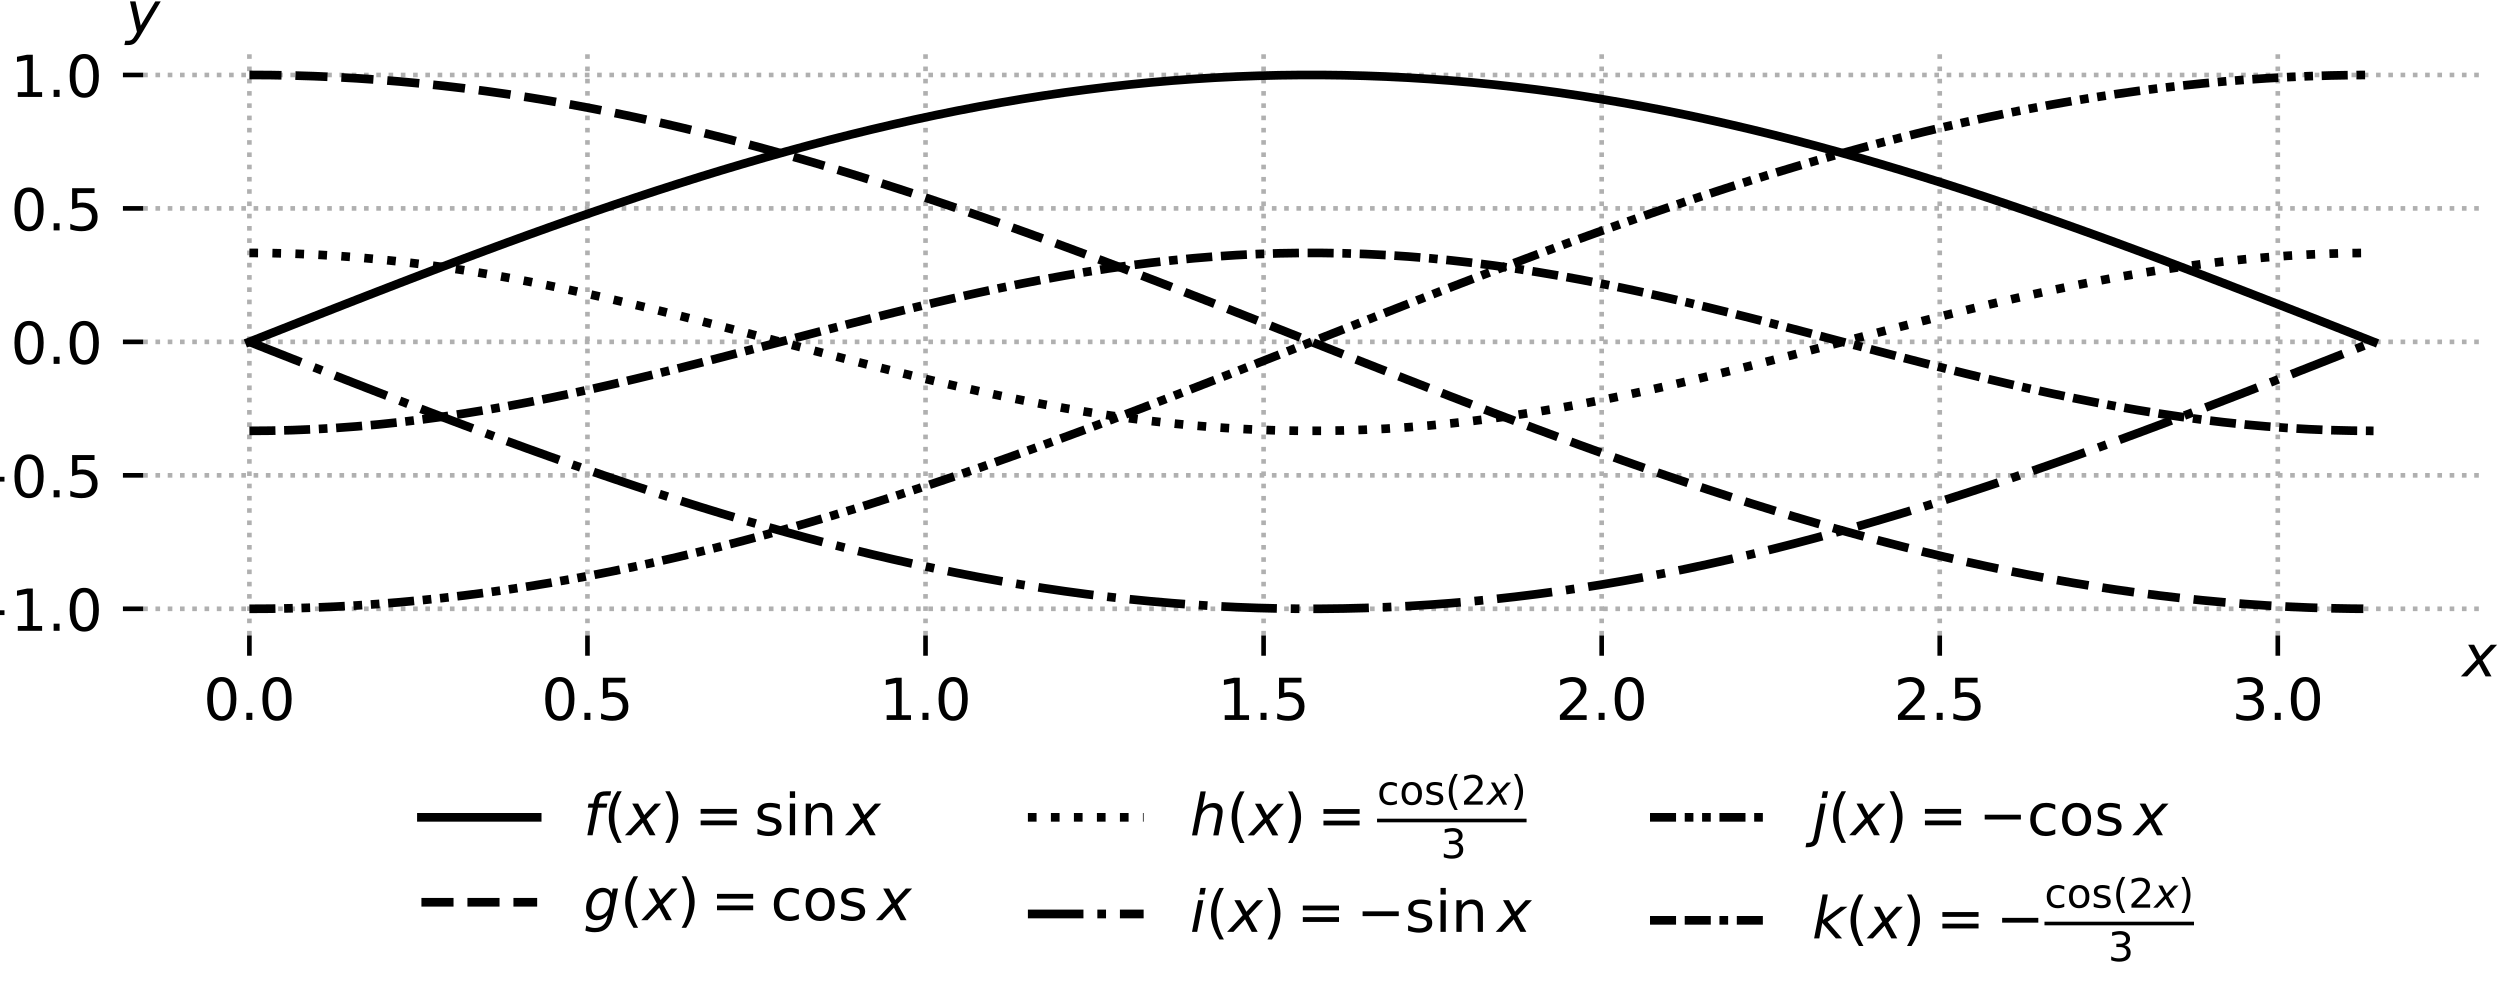
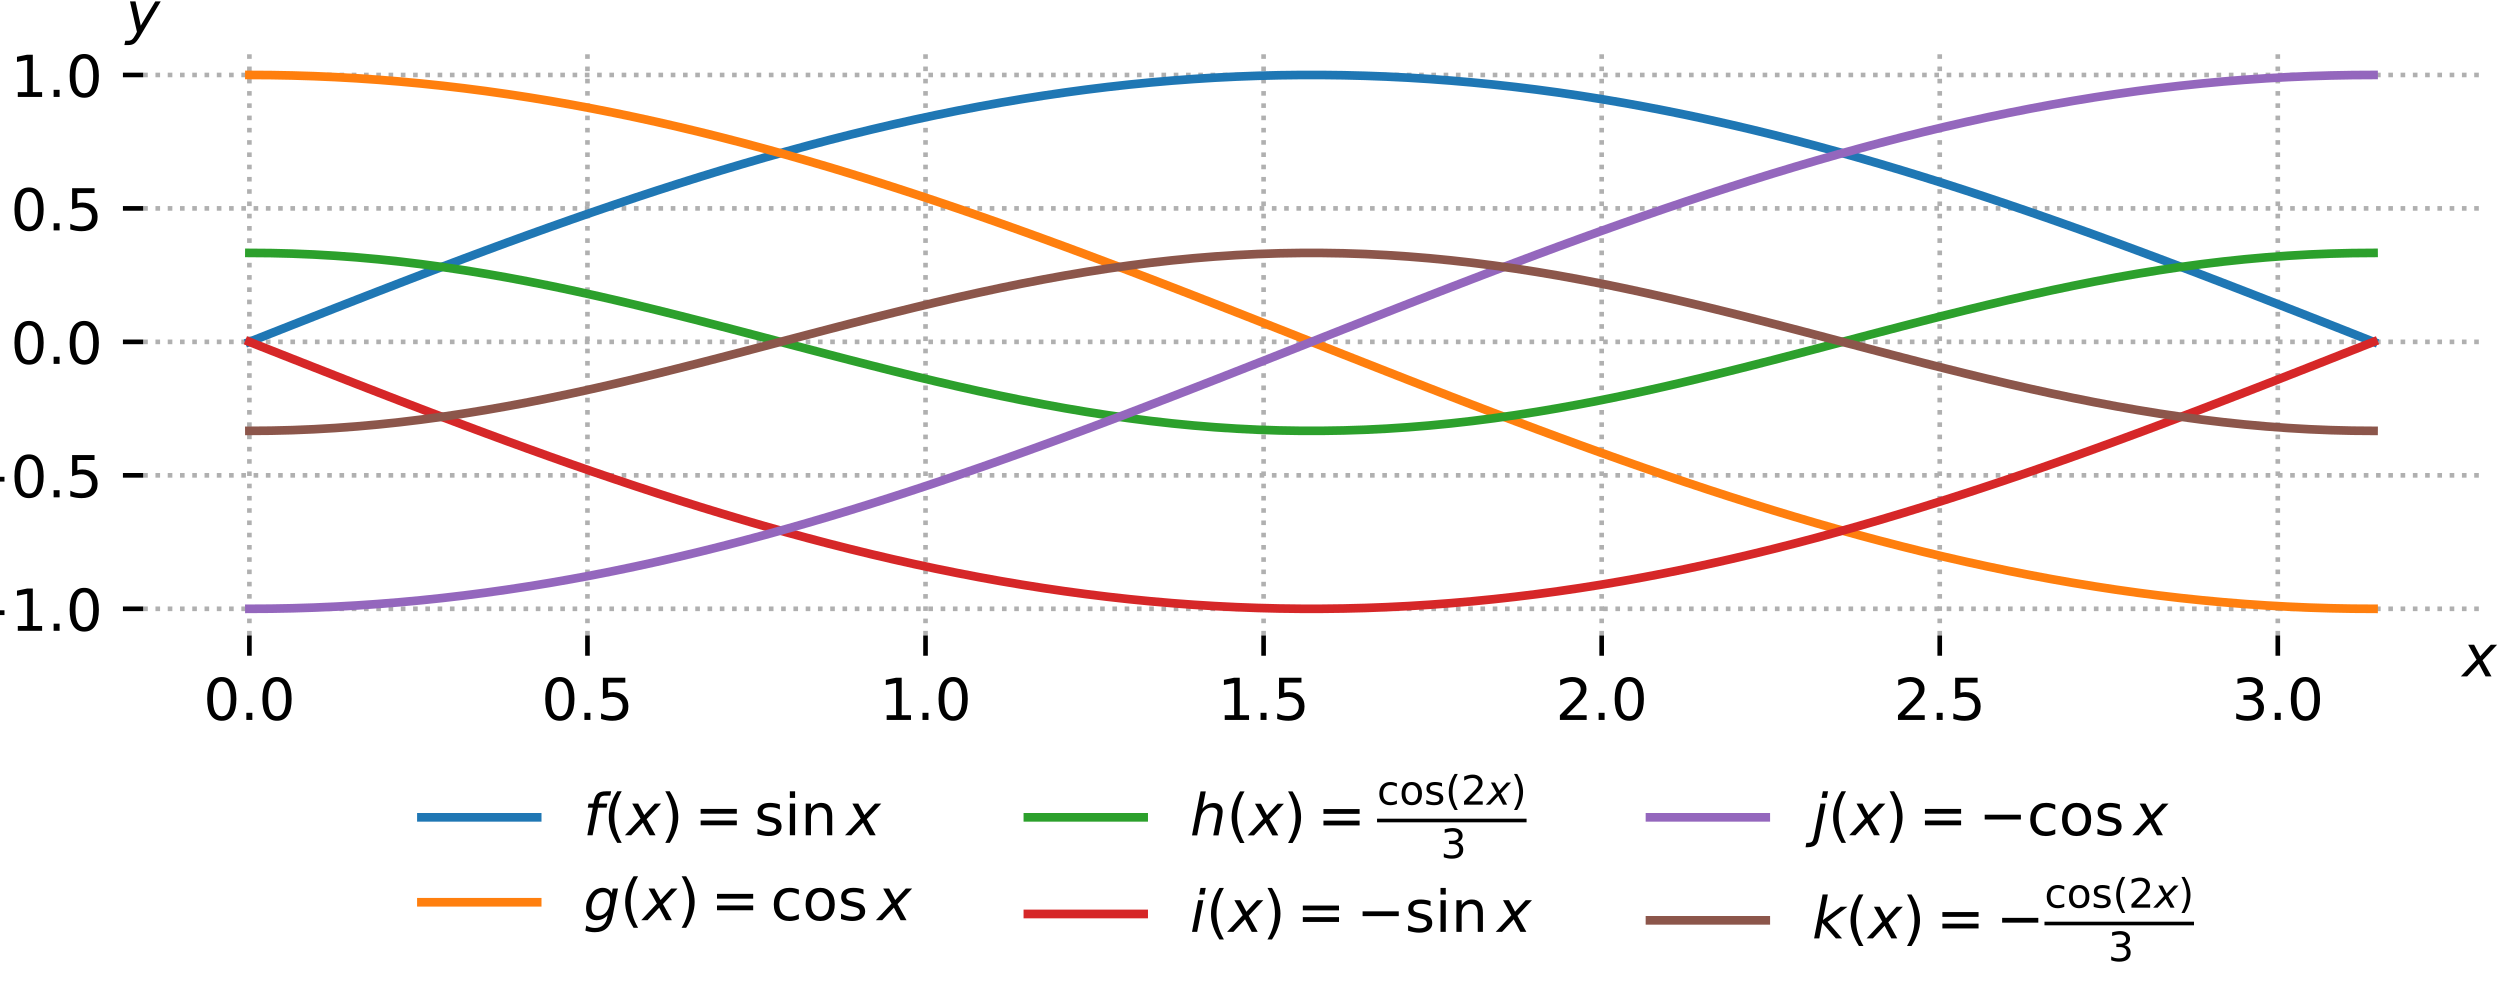
<svg xmlns="http://www.w3.org/2000/svg" xmlns:xlink="http://www.w3.org/1999/xlink" width="432pt" height="172.8pt" viewBox="0 0 432 172.8" version="1.1">
  <defs>
    <style type="text/css">*{stroke-linejoin: round; stroke-linecap: butt}</style>
  </defs>
  <g id="figure_1">
    <g id="patch_1">
      <path d="M 0 172.8  L 432 172.8  L 432 0  L 0 0  L 0 172.8  z " style="fill: none" />
    </g>
    <g id="axes_1">
      <g id="patch_2">
        <path d="M 24.742 109.814  L 428.5 109.814  L 428.5 8.339  L 24.742 8.339  L 24.742 109.814  z " style="fill: none" />
      </g>
      <g id="matplotlib.axis_1">
        <g id="xtick_1">
          <g id="line2d_1">
-             <path d="M 43.095 109.814  L 43.095 8.339  " clip-path="url(#p914cb44a4e)" style="fill: none; stroke-dasharray: 0.8,1.32; stroke-dashoffset: 0; stroke: #b0b0b0; stroke-width: 0.8" />
+             <path d="M 43.095 109.814  L 43.095 8.339  " clip-path="url(#p6d78bc97d8)" style="fill: none; stroke-dasharray: 0.8,1.32; stroke-dashoffset: 0; stroke: #b0b0b0; stroke-width: 0.8" />
          </g>
          <g id="line2d_2">
            <defs>
-               <path id="m5ce06399bb" d="M 0 0  L 0 3.5  " style="stroke: #000000; stroke-width: 0.8" />
+               <path id="m6d054fc97a" d="M 0 0  L 0 3.5  " style="stroke: #000000; stroke-width: 0.8" />
            </defs>
            <g>
-               <use xlink:href="#m5ce06399bb" x="43.095" y="109.814" style="stroke: #000000; stroke-width: 0.8" />
+               <use xlink:href="#m6d054fc97a" x="43.095" y="109.814" style="stroke: #000000; stroke-width: 0.8" />
            </g>
          </g>
          <g id="text_1">
            <text style="font-size: 10px; font-family: 'DejaVu Sans', 'Bitstream Vera Sans', 'Computer Modern Sans Serif', 'Lucida Grande', 'Verdana', 'Geneva', 'Lucid', 'Arial', 'Helvetica', 'Avant Garde', sans-serif; text-anchor: middle" x="43.095" y="124.413" transform="rotate(-0 43.09503 124.4129)">0.0</text>
          </g>
        </g>
        <g id="xtick_2">
          <g id="line2d_3">
-             <path d="M 101.513 109.814  L 101.513 8.339  " clip-path="url(#p914cb44a4e)" style="fill: none; stroke-dasharray: 0.8,1.32; stroke-dashoffset: 0; stroke: #b0b0b0; stroke-width: 0.8" />
+             <path d="M 101.513 109.814  L 101.513 8.339  " clip-path="url(#p6d78bc97d8)" style="fill: none; stroke-dasharray: 0.8,1.32; stroke-dashoffset: 0; stroke: #b0b0b0; stroke-width: 0.8" />
          </g>
          <g id="line2d_4">
            <g>
-               <use xlink:href="#m5ce06399bb" x="101.513" y="109.814" style="stroke: #000000; stroke-width: 0.8" />
+               <use xlink:href="#m6d054fc97a" x="101.513" y="109.814" style="stroke: #000000; stroke-width: 0.8" />
            </g>
          </g>
          <g id="text_2">
            <text style="font-size: 10px; font-family: 'DejaVu Sans', 'Bitstream Vera Sans', 'Computer Modern Sans Serif', 'Lucida Grande', 'Verdana', 'Geneva', 'Lucid', 'Arial', 'Helvetica', 'Avant Garde', sans-serif; text-anchor: middle" x="101.513" y="124.413" transform="rotate(-0 101.5132 124.4129)">0.5</text>
          </g>
        </g>
        <g id="xtick_3">
          <g id="line2d_5">
-             <path d="M 159.931 109.814  L 159.931 8.339  " clip-path="url(#p914cb44a4e)" style="fill: none; stroke-dasharray: 0.8,1.32; stroke-dashoffset: 0; stroke: #b0b0b0; stroke-width: 0.8" />
+             <path d="M 159.931 109.814  L 159.931 8.339  " clip-path="url(#p6d78bc97d8)" style="fill: none; stroke-dasharray: 0.8,1.32; stroke-dashoffset: 0; stroke: #b0b0b0; stroke-width: 0.8" />
          </g>
          <g id="line2d_6">
            <g>
-               <use xlink:href="#m5ce06399bb" x="159.931" y="109.814" style="stroke: #000000; stroke-width: 0.8" />
+               <use xlink:href="#m6d054fc97a" x="159.931" y="109.814" style="stroke: #000000; stroke-width: 0.8" />
            </g>
          </g>
          <g id="text_3">
            <text style="font-size: 10px; font-family: 'DejaVu Sans', 'Bitstream Vera Sans', 'Computer Modern Sans Serif', 'Lucida Grande', 'Verdana', 'Geneva', 'Lucid', 'Arial', 'Helvetica', 'Avant Garde', sans-serif; text-anchor: middle" x="159.931" y="124.413" transform="rotate(-0 159.9314 124.4129)">1.0</text>
          </g>
        </g>
        <g id="xtick_4">
          <g id="line2d_7">
-             <path d="M 218.35 109.814  L 218.35 8.339  " clip-path="url(#p914cb44a4e)" style="fill: none; stroke-dasharray: 0.8,1.32; stroke-dashoffset: 0; stroke: #b0b0b0; stroke-width: 0.8" />
+             <path d="M 218.35 109.814  L 218.35 8.339  " clip-path="url(#p6d78bc97d8)" style="fill: none; stroke-dasharray: 0.8,1.32; stroke-dashoffset: 0; stroke: #b0b0b0; stroke-width: 0.8" />
          </g>
          <g id="line2d_8">
            <g>
-               <use xlink:href="#m5ce06399bb" x="218.35" y="109.814" style="stroke: #000000; stroke-width: 0.8" />
+               <use xlink:href="#m6d054fc97a" x="218.35" y="109.814" style="stroke: #000000; stroke-width: 0.8" />
            </g>
          </g>
          <g id="text_4">
            <text style="font-size: 10px; font-family: 'DejaVu Sans', 'Bitstream Vera Sans', 'Computer Modern Sans Serif', 'Lucida Grande', 'Verdana', 'Geneva', 'Lucid', 'Arial', 'Helvetica', 'Avant Garde', sans-serif; text-anchor: middle" x="218.35" y="124.413" transform="rotate(-0 218.3495 124.4129)">1.5</text>
          </g>
        </g>
        <g id="xtick_5">
          <g id="line2d_9">
-             <path d="M 276.768 109.814  L 276.768 8.339  " clip-path="url(#p914cb44a4e)" style="fill: none; stroke-dasharray: 0.8,1.32; stroke-dashoffset: 0; stroke: #b0b0b0; stroke-width: 0.8" />
+             <path d="M 276.768 109.814  L 276.768 8.339  " clip-path="url(#p6d78bc97d8)" style="fill: none; stroke-dasharray: 0.8,1.32; stroke-dashoffset: 0; stroke: #b0b0b0; stroke-width: 0.8" />
          </g>
          <g id="line2d_10">
            <g>
-               <use xlink:href="#m5ce06399bb" x="276.768" y="109.814" style="stroke: #000000; stroke-width: 0.8" />
+               <use xlink:href="#m6d054fc97a" x="276.768" y="109.814" style="stroke: #000000; stroke-width: 0.8" />
            </g>
          </g>
          <g id="text_5">
            <text style="font-size: 10px; font-family: 'DejaVu Sans', 'Bitstream Vera Sans', 'Computer Modern Sans Serif', 'Lucida Grande', 'Verdana', 'Geneva', 'Lucid', 'Arial', 'Helvetica', 'Avant Garde', sans-serif; text-anchor: middle" x="276.768" y="124.413" transform="rotate(-0 276.7677 124.4129)">2.0</text>
          </g>
        </g>
        <g id="xtick_6">
          <g id="line2d_11">
-             <path d="M 335.186 109.814  L 335.186 8.339  " clip-path="url(#p914cb44a4e)" style="fill: none; stroke-dasharray: 0.8,1.32; stroke-dashoffset: 0; stroke: #b0b0b0; stroke-width: 0.8" />
+             <path d="M 335.186 109.814  L 335.186 8.339  " clip-path="url(#p6d78bc97d8)" style="fill: none; stroke-dasharray: 0.8,1.32; stroke-dashoffset: 0; stroke: #b0b0b0; stroke-width: 0.8" />
          </g>
          <g id="line2d_12">
            <g>
-               <use xlink:href="#m5ce06399bb" x="335.186" y="109.814" style="stroke: #000000; stroke-width: 0.8" />
+               <use xlink:href="#m6d054fc97a" x="335.186" y="109.814" style="stroke: #000000; stroke-width: 0.8" />
            </g>
          </g>
          <g id="text_6">
            <text style="font-size: 10px; font-family: 'DejaVu Sans', 'Bitstream Vera Sans', 'Computer Modern Sans Serif', 'Lucida Grande', 'Verdana', 'Geneva', 'Lucid', 'Arial', 'Helvetica', 'Avant Garde', sans-serif; text-anchor: middle" x="335.186" y="124.413" transform="rotate(-0 335.1858 124.4129)">2.5</text>
          </g>
        </g>
        <g id="xtick_7">
          <g id="line2d_13">
-             <path d="M 393.604 109.814  L 393.604 8.339  " clip-path="url(#p914cb44a4e)" style="fill: none; stroke-dasharray: 0.8,1.32; stroke-dashoffset: 0; stroke: #b0b0b0; stroke-width: 0.8" />
+             <path d="M 393.604 109.814  L 393.604 8.339  " clip-path="url(#p6d78bc97d8)" style="fill: none; stroke-dasharray: 0.8,1.32; stroke-dashoffset: 0; stroke: #b0b0b0; stroke-width: 0.8" />
          </g>
          <g id="line2d_14">
            <g>
-               <use xlink:href="#m5ce06399bb" x="393.604" y="109.814" style="stroke: #000000; stroke-width: 0.8" />
+               <use xlink:href="#m6d054fc97a" x="393.604" y="109.814" style="stroke: #000000; stroke-width: 0.8" />
            </g>
          </g>
          <g id="text_7">
            <text style="font-size: 10px; font-family: 'DejaVu Sans', 'Bitstream Vera Sans', 'Computer Modern Sans Serif', 'Lucida Grande', 'Verdana', 'Geneva', 'Lucid', 'Arial', 'Helvetica', 'Avant Garde', sans-serif; text-anchor: middle" x="393.604" y="124.413" transform="rotate(-0 393.604 124.4129)">3.0</text>
          </g>
        </g>
        <g id="text_8">
          <g transform="translate(425.4998 117.4129)">
            <text>
              <tspan x="0" y="-0.531" style="font-style: oblique; font-size: 10px; font-family: 'DejaVu Sans'">x</tspan>
            </text>
          </g>
        </g>
      </g>
      <g id="matplotlib.axis_2">
        <g id="ytick_1">
          <g id="line2d_15">
-             <path d="M 24.742 105.202  L 428.5 105.202  " clip-path="url(#p914cb44a4e)" style="fill: none; stroke-dasharray: 0.8,1.32; stroke-dashoffset: 0; stroke: #b0b0b0; stroke-width: 0.8" />
+             <path d="M 24.742 105.202  L 428.5 105.202  " clip-path="url(#p6d78bc97d8)" style="fill: none; stroke-dasharray: 0.8,1.32; stroke-dashoffset: 0; stroke: #b0b0b0; stroke-width: 0.8" />
          </g>
          <g id="line2d_16">
            <defs>
-               <path id="m0543f3d0f4" d="M 0 0  L -3.5 0  " style="stroke: #000000; stroke-width: 0.8" />
+               <path id="mb1fecf5504" d="M 0 0  L -3.5 0  " style="stroke: #000000; stroke-width: 0.8" />
            </defs>
            <g>
-               <use xlink:href="#m0543f3d0f4" x="24.742" y="105.202" style="stroke: #000000; stroke-width: 0.8" />
+               <use xlink:href="#mb1fecf5504" x="24.742" y="105.202" style="stroke: #000000; stroke-width: 0.8" />
            </g>
          </g>
          <g id="text_9">
            <text style="font-size: 10px; font-family: 'DejaVu Sans', 'Bitstream Vera Sans', 'Computer Modern Sans Serif', 'Lucida Grande', 'Verdana', 'Geneva', 'Lucid', 'Arial', 'Helvetica', 'Avant Garde', sans-serif; text-anchor: end" x="17.742" y="109.001" transform="rotate(-0 17.74243 109.0012)">−1.0</text>
          </g>
        </g>
        <g id="ytick_2">
          <g id="line2d_17">
-             <path d="M 24.742 82.139  L 428.5 82.139  " clip-path="url(#p914cb44a4e)" style="fill: none; stroke-dasharray: 0.8,1.32; stroke-dashoffset: 0; stroke: #b0b0b0; stroke-width: 0.8" />
+             <path d="M 24.742 82.139  L 428.5 82.139  " clip-path="url(#p6d78bc97d8)" style="fill: none; stroke-dasharray: 0.8,1.32; stroke-dashoffset: 0; stroke: #b0b0b0; stroke-width: 0.8" />
          </g>
          <g id="line2d_18">
            <g>
-               <use xlink:href="#m0543f3d0f4" x="24.742" y="82.139" style="stroke: #000000; stroke-width: 0.8" />
+               <use xlink:href="#mb1fecf5504" x="24.742" y="82.139" style="stroke: #000000; stroke-width: 0.8" />
            </g>
          </g>
          <g id="text_10">
            <text style="font-size: 10px; font-family: 'DejaVu Sans', 'Bitstream Vera Sans', 'Computer Modern Sans Serif', 'Lucida Grande', 'Verdana', 'Geneva', 'Lucid', 'Arial', 'Helvetica', 'Avant Garde', sans-serif; text-anchor: end" x="17.742" y="85.939" transform="rotate(-0 17.74243 85.93863)">−0.5</text>
          </g>
        </g>
        <g id="ytick_3">
          <g id="line2d_19">
-             <path d="M 24.742 59.077  L 428.5 59.077  " clip-path="url(#p914cb44a4e)" style="fill: none; stroke-dasharray: 0.8,1.32; stroke-dashoffset: 0; stroke: #b0b0b0; stroke-width: 0.8" />
+             <path d="M 24.742 59.077  L 428.5 59.077  " clip-path="url(#p6d78bc97d8)" style="fill: none; stroke-dasharray: 0.8,1.32; stroke-dashoffset: 0; stroke: #b0b0b0; stroke-width: 0.8" />
          </g>
          <g id="line2d_20">
            <g>
-               <use xlink:href="#m0543f3d0f4" x="24.742" y="59.077" style="stroke: #000000; stroke-width: 0.8" />
+               <use xlink:href="#mb1fecf5504" x="24.742" y="59.077" style="stroke: #000000; stroke-width: 0.8" />
            </g>
          </g>
          <g id="text_11">
            <text style="font-size: 10px; font-family: 'DejaVu Sans', 'Bitstream Vera Sans', 'Computer Modern Sans Serif', 'Lucida Grande', 'Verdana', 'Geneva', 'Lucid', 'Arial', 'Helvetica', 'Avant Garde', sans-serif; text-anchor: end" x="17.742" y="62.876" transform="rotate(-0 17.74243 62.8761)">0.0</text>
          </g>
        </g>
        <g id="ytick_4">
          <g id="line2d_21">
-             <path d="M 24.742 36.014  L 428.5 36.014  " clip-path="url(#p914cb44a4e)" style="fill: none; stroke-dasharray: 0.8,1.32; stroke-dashoffset: 0; stroke: #b0b0b0; stroke-width: 0.8" />
+             <path d="M 24.742 36.014  L 428.5 36.014  " clip-path="url(#p6d78bc97d8)" style="fill: none; stroke-dasharray: 0.8,1.32; stroke-dashoffset: 0; stroke: #b0b0b0; stroke-width: 0.8" />
          </g>
          <g id="line2d_22">
            <g>
-               <use xlink:href="#m0543f3d0f4" x="24.742" y="36.014" style="stroke: #000000; stroke-width: 0.8" />
+               <use xlink:href="#mb1fecf5504" x="24.742" y="36.014" style="stroke: #000000; stroke-width: 0.8" />
            </g>
          </g>
          <g id="text_12">
            <text style="font-size: 10px; font-family: 'DejaVu Sans', 'Bitstream Vera Sans', 'Computer Modern Sans Serif', 'Lucida Grande', 'Verdana', 'Geneva', 'Lucid', 'Arial', 'Helvetica', 'Avant Garde', sans-serif; text-anchor: end" x="17.742" y="39.814" transform="rotate(-0 17.74243 39.81356)">0.5</text>
          </g>
        </g>
        <g id="ytick_5">
          <g id="line2d_23">
-             <path d="M 24.742 12.952  L 428.5 12.952  " clip-path="url(#p914cb44a4e)" style="fill: none; stroke-dasharray: 0.8,1.32; stroke-dashoffset: 0; stroke: #b0b0b0; stroke-width: 0.8" />
+             <path d="M 24.742 12.952  L 428.5 12.952  " clip-path="url(#p6d78bc97d8)" style="fill: none; stroke-dasharray: 0.8,1.32; stroke-dashoffset: 0; stroke: #b0b0b0; stroke-width: 0.8" />
          </g>
          <g id="line2d_24">
            <g>
-               <use xlink:href="#m0543f3d0f4" x="24.742" y="12.952" style="stroke: #000000; stroke-width: 0.8" />
+               <use xlink:href="#mb1fecf5504" x="24.742" y="12.952" style="stroke: #000000; stroke-width: 0.8" />
            </g>
          </g>
          <g id="text_13">
            <text style="font-size: 10px; font-family: 'DejaVu Sans', 'Bitstream Vera Sans', 'Computer Modern Sans Serif', 'Lucida Grande', 'Verdana', 'Geneva', 'Lucid', 'Arial', 'Helvetica', 'Avant Garde', sans-serif; text-anchor: end" x="17.742" y="16.751" transform="rotate(-0 17.74243 16.75103)">1.0</text>
          </g>
        </g>
        <g id="text_14">
          <g transform="translate(21.74243 6.239302)">
            <text>
              <tspan x="0" y="-0.531" style="font-style: oblique; font-size: 10px; font-family: 'DejaVu Sans'">y</tspan>
            </text>
          </g>
        </g>
      </g>
      <g id="line2d_25">
-         <path d="M 43.095 59.077  L 46.803 57.613  L 50.51 56.151  L 54.218 54.692  L 57.925 53.238  L 61.633 51.789  L 65.341 50.348  L 69.048 48.915  L 72.756 47.493  L 76.463 46.082  L 80.171 44.684  L 83.879 43.301  L 87.586 41.934  L 91.294 40.584  L 95.001 39.253  L 98.709 37.941  L 102.417 36.651  L 106.124 35.383  L 109.832 34.14  L 113.539 32.921  L 117.247 31.729  L 120.955 30.564  L 124.662 29.428  L 128.37 28.322  L 132.077 27.247  L 135.785 26.204  L 139.493 25.194  L 143.2 24.218  L 146.908 23.277  L 150.615 22.372  L 154.323 21.505  L 158.031 20.675  L 161.738 19.883  L 165.446 19.131  L 169.153 18.42  L 172.861 17.749  L 176.569 17.12  L 180.276 16.533  L 183.984 15.989  L 187.691 15.489  L 191.399 15.032  L 195.107 14.62  L 198.814 14.252  L 202.522 13.93  L 206.229 13.653  L 209.937 13.421  L 213.645 13.236  L 217.352 13.097  L 221.06 13.004  L 224.767 12.958  L 228.475 12.958  L 232.182 13.004  L 235.89 13.097  L 239.598 13.236  L 243.305 13.421  L 247.013 13.653  L 250.72 13.93  L 254.428 14.252  L 258.136 14.62  L 261.843 15.032  L 265.551 15.489  L 269.258 15.989  L 272.966 16.533  L 276.674 17.12  L 280.381 17.749  L 284.089 18.42  L 287.796 19.131  L 291.504 19.883  L 295.212 20.675  L 298.919 21.505  L 302.627 22.372  L 306.334 23.277  L 310.042 24.218  L 313.75 25.194  L 317.457 26.204  L 321.165 27.247  L 324.872 28.322  L 328.58 29.428  L 332.288 30.564  L 335.995 31.729  L 339.703 32.921  L 343.41 34.14  L 347.118 35.383  L 350.826 36.651  L 354.533 37.941  L 358.241 39.253  L 361.948 40.584  L 365.656 41.934  L 369.364 43.301  L 373.071 44.684  L 376.779 46.082  L 380.486 47.493  L 384.194 48.915  L 387.902 50.348  L 391.609 51.789  L 395.317 53.238  L 399.024 54.692  L 402.732 56.151  L 406.44 57.613  L 410.147 59.077  " clip-path="url(#p914cb44a4e)" style="fill: none; stroke: #000000; stroke-width: 1.5; stroke-linecap: square" />
+         <path d="M 43.095 59.077  L 46.803 57.613  L 50.51 56.151  L 54.218 54.692  L 57.925 53.238  L 61.633 51.789  L 65.341 50.348  L 69.048 48.915  L 72.756 47.493  L 76.463 46.082  L 80.171 44.684  L 83.879 43.301  L 87.586 41.934  L 91.294 40.584  L 95.001 39.253  L 98.709 37.941  L 102.417 36.651  L 106.124 35.383  L 109.832 34.14  L 113.539 32.921  L 117.247 31.729  L 120.955 30.564  L 124.662 29.428  L 128.37 28.322  L 132.077 27.247  L 135.785 26.204  L 139.493 25.194  L 143.2 24.218  L 146.908 23.277  L 150.615 22.372  L 154.323 21.505  L 158.031 20.675  L 161.738 19.883  L 165.446 19.131  L 169.153 18.42  L 172.861 17.749  L 176.569 17.12  L 180.276 16.533  L 183.984 15.989  L 187.691 15.489  L 191.399 15.032  L 195.107 14.62  L 198.814 14.252  L 202.522 13.93  L 206.229 13.653  L 209.937 13.421  L 213.645 13.236  L 217.352 13.097  L 221.06 13.004  L 224.767 12.958  L 228.475 12.958  L 232.182 13.004  L 235.89 13.097  L 239.598 13.236  L 243.305 13.421  L 247.013 13.653  L 250.72 13.93  L 254.428 14.252  L 258.136 14.62  L 261.843 15.032  L 265.551 15.489  L 269.258 15.989  L 272.966 16.533  L 276.674 17.12  L 280.381 17.749  L 284.089 18.42  L 287.796 19.131  L 291.504 19.883  L 295.212 20.675  L 298.919 21.505  L 302.627 22.372  L 306.334 23.277  L 310.042 24.218  L 313.75 25.194  L 317.457 26.204  L 321.165 27.247  L 324.872 28.322  L 328.58 29.428  L 332.288 30.564  L 335.995 31.729  L 339.703 32.921  L 343.41 34.14  L 347.118 35.383  L 350.826 36.651  L 354.533 37.941  L 358.241 39.253  L 361.948 40.584  L 365.656 41.934  L 369.364 43.301  L 373.071 44.684  L 376.779 46.082  L 380.486 47.493  L 384.194 48.915  L 387.902 50.348  L 391.609 51.789  L 395.317 53.238  L 399.024 54.692  L 402.732 56.151  L 406.44 57.613  L 410.147 59.077  " clip-path="url(#p6d78bc97d8)" style="fill: none; stroke: #1f77b4; stroke-width: 1.5; stroke-linecap: square" />
      </g>
      <g id="line2d_26">
-         <path d="M 43.095 12.952  L 46.803 12.975  L 50.51 13.045  L 54.218 13.161  L 57.925 13.323  L 61.633 13.531  L 65.341 13.785  L 69.048 14.085  L 72.756 14.43  L 76.463 14.82  L 80.171 15.255  L 83.879 15.733  L 87.586 16.256  L 91.294 16.821  L 95.001 17.429  L 98.709 18.079  L 102.417 18.771  L 106.124 19.502  L 109.832 20.274  L 113.539 21.085  L 117.247 21.934  L 120.955 22.82  L 124.662 23.743  L 128.37 24.702  L 132.077 25.695  L 135.785 26.721  L 139.493 27.781  L 143.2 28.871  L 146.908 29.993  L 150.615 31.143  L 154.323 32.322  L 158.031 33.527  L 161.738 34.759  L 165.446 36.014  L 169.153 37.293  L 172.861 38.594  L 176.569 39.916  L 180.276 41.257  L 183.984 42.615  L 187.691 43.991  L 191.399 45.381  L 195.107 46.786  L 198.814 48.202  L 202.522 49.63  L 206.229 51.067  L 209.937 52.513  L 213.645 53.964  L 217.352 55.421  L 221.06 56.882  L 224.767 58.345  L 228.475 59.809  L 232.182 61.272  L 235.89 62.732  L 239.598 64.189  L 243.305 65.641  L 247.013 67.086  L 250.72 68.524  L 254.428 69.951  L 258.136 71.368  L 261.843 72.772  L 265.551 74.163  L 269.258 75.538  L 272.966 76.897  L 276.674 78.238  L 280.381 79.559  L 284.089 80.86  L 287.796 82.139  L 291.504 83.395  L 295.212 84.626  L 298.919 85.832  L 302.627 87.011  L 306.334 88.161  L 310.042 89.282  L 313.75 90.373  L 317.457 91.432  L 321.165 92.459  L 324.872 93.452  L 328.58 94.411  L 332.288 95.334  L 335.995 96.22  L 339.703 97.069  L 343.41 97.88  L 347.118 98.651  L 350.826 99.383  L 354.533 100.074  L 358.241 100.724  L 361.948 101.332  L 365.656 101.898  L 369.364 102.42  L 373.071 102.899  L 376.779 103.334  L 380.486 103.724  L 384.194 104.069  L 387.902 104.368  L 391.609 104.623  L 395.317 104.831  L 399.024 104.993  L 402.732 105.109  L 406.44 105.179  L 410.147 105.202  " clip-path="url(#p914cb44a4e)" style="fill: none; stroke-dasharray: 5.55,2.4; stroke-dashoffset: 0; stroke: #000000; stroke-width: 1.5" />
+         <path d="M 43.095 12.952  L 46.803 12.975  L 50.51 13.045  L 54.218 13.161  L 57.925 13.323  L 61.633 13.531  L 65.341 13.785  L 69.048 14.085  L 72.756 14.43  L 76.463 14.82  L 80.171 15.255  L 83.879 15.733  L 87.586 16.256  L 91.294 16.821  L 95.001 17.429  L 98.709 18.079  L 102.417 18.771  L 106.124 19.502  L 109.832 20.274  L 113.539 21.085  L 117.247 21.934  L 120.955 22.82  L 124.662 23.743  L 128.37 24.702  L 132.077 25.695  L 135.785 26.721  L 139.493 27.781  L 143.2 28.871  L 146.908 29.993  L 150.615 31.143  L 154.323 32.322  L 158.031 33.527  L 161.738 34.759  L 165.446 36.014  L 169.153 37.293  L 172.861 38.594  L 176.569 39.916  L 180.276 41.257  L 183.984 42.615  L 187.691 43.991  L 191.399 45.381  L 195.107 46.786  L 198.814 48.202  L 202.522 49.63  L 206.229 51.067  L 209.937 52.513  L 213.645 53.964  L 217.352 55.421  L 221.06 56.882  L 224.767 58.345  L 228.475 59.809  L 232.182 61.272  L 235.89 62.732  L 239.598 64.189  L 243.305 65.641  L 247.013 67.086  L 250.72 68.524  L 254.428 69.951  L 258.136 71.368  L 261.843 72.772  L 265.551 74.163  L 269.258 75.538  L 272.966 76.897  L 276.674 78.238  L 280.381 79.559  L 284.089 80.86  L 287.796 82.139  L 291.504 83.395  L 295.212 84.626  L 298.919 85.832  L 302.627 87.011  L 306.334 88.161  L 310.042 89.282  L 313.75 90.373  L 317.457 91.432  L 321.165 92.459  L 324.872 93.452  L 328.58 94.411  L 332.288 95.334  L 335.995 96.22  L 339.703 97.069  L 343.41 97.88  L 347.118 98.651  L 350.826 99.383  L 354.533 100.074  L 358.241 100.724  L 361.948 101.332  L 365.656 101.898  L 369.364 102.42  L 373.071 102.899  L 376.779 103.334  L 380.486 103.724  L 384.194 104.069  L 387.902 104.368  L 391.609 104.623  L 395.317 104.831  L 399.024 104.993  L 402.732 105.109  L 406.44 105.179  L 410.147 105.202  " clip-path="url(#p6d78bc97d8)" style="fill: none; stroke: #ff7f0e; stroke-width: 1.5; stroke-linecap: square" />
      </g>
      <g id="line2d_27">
-         <path d="M 43.095 43.702  L 46.803 43.733  L 50.51 43.826  L 54.218 43.98  L 57.925 44.195  L 61.633 44.47  L 65.341 44.803  L 69.048 45.194  L 72.756 45.641  L 76.463 46.143  L 80.171 46.696  L 83.879 47.299  L 87.586 47.949  L 91.294 48.645  L 95.001 49.382  L 98.709 50.158  L 102.417 50.971  L 106.124 51.816  L 109.832 52.69  L 113.539 53.59  L 117.247 54.512  L 120.955 55.452  L 124.662 56.407  L 128.37 57.373  L 132.077 58.345  L 135.785 59.321  L 139.493 60.295  L 143.2 61.265  L 146.908 62.226  L 150.615 63.174  L 154.323 64.106  L 158.031 65.017  L 161.738 65.904  L 165.446 66.764  L 169.153 67.593  L 172.861 68.388  L 176.569 69.145  L 180.276 69.862  L 183.984 70.535  L 187.691 71.162  L 191.399 71.741  L 195.107 72.268  L 198.814 72.743  L 202.522 73.162  L 206.229 73.525  L 209.937 73.829  L 213.645 74.074  L 217.352 74.259  L 221.06 74.382  L 224.767 74.444  L 228.475 74.444  L 232.182 74.382  L 235.89 74.259  L 239.598 74.074  L 243.305 73.829  L 247.013 73.525  L 250.72 73.162  L 254.428 72.743  L 258.136 72.268  L 261.843 71.741  L 265.551 71.162  L 269.258 70.535  L 272.966 69.862  L 276.674 69.145  L 280.381 68.388  L 284.089 67.593  L 287.796 66.764  L 291.504 65.904  L 295.212 65.017  L 298.919 64.106  L 302.627 63.174  L 306.334 62.226  L 310.042 61.265  L 313.75 60.295  L 317.457 59.321  L 321.165 58.345  L 324.872 57.373  L 328.58 56.407  L 332.288 55.452  L 335.995 54.512  L 339.703 53.59  L 343.41 52.69  L 347.118 51.816  L 350.826 50.971  L 354.533 50.158  L 358.241 49.382  L 361.948 48.645  L 365.656 47.949  L 369.364 47.299  L 373.071 46.696  L 376.779 46.143  L 380.486 45.641  L 384.194 45.194  L 387.902 44.803  L 391.609 44.47  L 395.317 44.195  L 399.024 43.98  L 402.732 43.826  L 406.44 43.733  L 410.147 43.702  " clip-path="url(#p914cb44a4e)" style="fill: none; stroke-dasharray: 1.5,2.475; stroke-dashoffset: 0; stroke: #000000; stroke-width: 1.5" />
+         <path d="M 43.095 43.702  L 46.803 43.733  L 50.51 43.826  L 54.218 43.98  L 57.925 44.195  L 61.633 44.47  L 65.341 44.803  L 69.048 45.194  L 72.756 45.641  L 76.463 46.143  L 80.171 46.696  L 83.879 47.299  L 87.586 47.949  L 91.294 48.645  L 95.001 49.382  L 98.709 50.158  L 102.417 50.971  L 106.124 51.816  L 109.832 52.69  L 113.539 53.59  L 117.247 54.512  L 120.955 55.452  L 124.662 56.407  L 128.37 57.373  L 132.077 58.345  L 135.785 59.321  L 139.493 60.295  L 143.2 61.265  L 146.908 62.226  L 150.615 63.174  L 154.323 64.106  L 158.031 65.017  L 161.738 65.904  L 165.446 66.764  L 169.153 67.593  L 172.861 68.388  L 176.569 69.145  L 180.276 69.862  L 183.984 70.535  L 187.691 71.162  L 191.399 71.741  L 195.107 72.268  L 198.814 72.743  L 202.522 73.162  L 206.229 73.525  L 209.937 73.829  L 213.645 74.074  L 217.352 74.259  L 221.06 74.382  L 224.767 74.444  L 228.475 74.444  L 232.182 74.382  L 235.89 74.259  L 239.598 74.074  L 243.305 73.829  L 247.013 73.525  L 250.72 73.162  L 254.428 72.743  L 258.136 72.268  L 261.843 71.741  L 265.551 71.162  L 269.258 70.535  L 272.966 69.862  L 276.674 69.145  L 280.381 68.388  L 284.089 67.593  L 287.796 66.764  L 291.504 65.904  L 295.212 65.017  L 298.919 64.106  L 302.627 63.174  L 306.334 62.226  L 310.042 61.265  L 313.75 60.295  L 317.457 59.321  L 321.165 58.345  L 324.872 57.373  L 328.58 56.407  L 332.288 55.452  L 335.995 54.512  L 339.703 53.59  L 343.41 52.69  L 347.118 51.816  L 350.826 50.971  L 354.533 50.158  L 358.241 49.382  L 361.948 48.645  L 365.656 47.949  L 369.364 47.299  L 373.071 46.696  L 376.779 46.143  L 380.486 45.641  L 384.194 45.194  L 387.902 44.803  L 391.609 44.47  L 395.317 44.195  L 399.024 43.98  L 402.732 43.826  L 406.44 43.733  L 410.147 43.702  " clip-path="url(#p6d78bc97d8)" style="fill: none; stroke: #2ca02c; stroke-width: 1.5; stroke-linecap: square" />
      </g>
      <g id="line2d_28">
-         <path d="M 43.095 59.077  L 46.803 60.54  L 50.51 62.002  L 54.218 63.461  L 57.925 64.916  L 61.633 66.365  L 65.341 67.806  L 69.048 69.239  L 72.756 70.661  L 76.463 72.072  L 80.171 73.469  L 83.879 74.853  L 87.586 76.22  L 91.294 77.57  L 95.001 78.901  L 98.709 80.213  L 102.417 81.503  L 106.124 82.77  L 109.832 84.014  L 113.539 85.233  L 117.247 86.425  L 120.955 87.59  L 124.662 88.725  L 128.37 89.832  L 132.077 90.907  L 135.785 91.95  L 139.493 92.96  L 143.2 93.936  L 146.908 94.877  L 150.615 95.781  L 154.323 96.649  L 158.031 97.479  L 161.738 98.271  L 165.446 99.022  L 169.153 99.734  L 172.861 100.405  L 176.569 101.034  L 180.276 101.621  L 183.984 102.165  L 187.691 102.665  L 191.399 103.122  L 195.107 103.534  L 198.814 103.902  L 202.522 104.224  L 206.229 104.501  L 209.937 104.732  L 213.645 104.918  L 217.352 105.057  L 221.06 105.15  L 224.767 105.196  L 228.475 105.196  L 232.182 105.15  L 235.89 105.057  L 239.598 104.918  L 243.305 104.732  L 247.013 104.501  L 250.72 104.224  L 254.428 103.902  L 258.136 103.534  L 261.843 103.122  L 265.551 102.665  L 269.258 102.165  L 272.966 101.621  L 276.674 101.034  L 280.381 100.405  L 284.089 99.734  L 287.796 99.022  L 291.504 98.271  L 295.212 97.479  L 298.919 96.649  L 302.627 95.781  L 306.334 94.877  L 310.042 93.936  L 313.75 92.96  L 317.457 91.95  L 321.165 90.907  L 324.872 89.832  L 328.58 88.725  L 332.288 87.59  L 335.995 86.425  L 339.703 85.233  L 343.41 84.014  L 347.118 82.77  L 350.826 81.503  L 354.533 80.213  L 358.241 78.901  L 361.948 77.57  L 365.656 76.22  L 369.364 74.853  L 373.071 73.469  L 376.779 72.072  L 380.486 70.661  L 384.194 69.239  L 387.902 67.806  L 391.609 66.365  L 395.317 64.916  L 399.024 63.461  L 402.732 62.002  L 406.44 60.54  L 410.147 59.077  " clip-path="url(#p914cb44a4e)" style="fill: none; stroke-dasharray: 9.6,2.4,1.5,2.4; stroke-dashoffset: 0; stroke: #000000; stroke-width: 1.5" />
+         <path d="M 43.095 59.077  L 46.803 60.54  L 50.51 62.002  L 54.218 63.461  L 57.925 64.916  L 61.633 66.365  L 65.341 67.806  L 69.048 69.239  L 72.756 70.661  L 76.463 72.072  L 80.171 73.469  L 83.879 74.853  L 87.586 76.22  L 91.294 77.57  L 95.001 78.901  L 98.709 80.213  L 102.417 81.503  L 106.124 82.77  L 109.832 84.014  L 113.539 85.233  L 117.247 86.425  L 120.955 87.59  L 124.662 88.725  L 128.37 89.832  L 132.077 90.907  L 135.785 91.95  L 139.493 92.96  L 143.2 93.936  L 146.908 94.877  L 150.615 95.781  L 154.323 96.649  L 158.031 97.479  L 161.738 98.271  L 165.446 99.022  L 169.153 99.734  L 172.861 100.405  L 176.569 101.034  L 180.276 101.621  L 183.984 102.165  L 187.691 102.665  L 191.399 103.122  L 195.107 103.534  L 198.814 103.902  L 202.522 104.224  L 206.229 104.501  L 209.937 104.732  L 213.645 104.918  L 217.352 105.057  L 221.06 105.15  L 224.767 105.196  L 228.475 105.196  L 232.182 105.15  L 235.89 105.057  L 239.598 104.918  L 243.305 104.732  L 247.013 104.501  L 250.72 104.224  L 254.428 103.902  L 258.136 103.534  L 261.843 103.122  L 265.551 102.665  L 269.258 102.165  L 272.966 101.621  L 276.674 101.034  L 280.381 100.405  L 284.089 99.734  L 287.796 99.022  L 291.504 98.271  L 295.212 97.479  L 298.919 96.649  L 302.627 95.781  L 306.334 94.877  L 310.042 93.936  L 313.75 92.96  L 317.457 91.95  L 321.165 90.907  L 324.872 89.832  L 328.58 88.725  L 332.288 87.59  L 335.995 86.425  L 339.703 85.233  L 343.41 84.014  L 347.118 82.77  L 350.826 81.503  L 354.533 80.213  L 358.241 78.901  L 361.948 77.57  L 365.656 76.22  L 369.364 74.853  L 373.071 73.469  L 376.779 72.072  L 380.486 70.661  L 384.194 69.239  L 387.902 67.806  L 391.609 66.365  L 395.317 64.916  L 399.024 63.461  L 402.732 62.002  L 406.44 60.54  L 410.147 59.077  " clip-path="url(#p6d78bc97d8)" style="fill: none; stroke: #d62728; stroke-width: 1.5; stroke-linecap: square" />
      </g>
      <g id="line2d_29">
-         <path d="M 43.095 105.202  L 46.803 105.179  L 50.51 105.109  L 54.218 104.993  L 57.925 104.831  L 61.633 104.623  L 65.341 104.368  L 69.048 104.069  L 72.756 103.724  L 76.463 103.334  L 80.171 102.899  L 83.879 102.42  L 87.586 101.898  L 91.294 101.332  L 95.001 100.724  L 98.709 100.074  L 102.417 99.383  L 106.124 98.651  L 109.832 97.88  L 113.539 97.069  L 117.247 96.22  L 120.955 95.334  L 124.662 94.411  L 128.37 93.452  L 132.077 92.459  L 135.785 91.432  L 139.493 90.373  L 143.2 89.282  L 146.908 88.161  L 150.615 87.011  L 154.323 85.832  L 158.031 84.626  L 161.738 83.395  L 165.446 82.139  L 169.153 80.86  L 172.861 79.559  L 176.569 78.238  L 180.276 76.897  L 183.984 75.538  L 187.691 74.163  L 191.399 72.772  L 195.107 71.368  L 198.814 69.951  L 202.522 68.524  L 206.229 67.086  L 209.937 65.641  L 213.645 64.189  L 217.352 62.732  L 221.06 61.272  L 224.767 59.809  L 228.475 58.345  L 232.182 56.882  L 235.89 55.421  L 239.598 53.964  L 243.305 52.513  L 247.013 51.067  L 250.72 49.63  L 254.428 48.202  L 258.136 46.786  L 261.843 45.381  L 265.551 43.991  L 269.258 42.615  L 272.966 41.257  L 276.674 39.916  L 280.381 38.594  L 284.089 37.293  L 287.796 36.014  L 291.504 34.759  L 295.212 33.527  L 298.919 32.322  L 302.627 31.143  L 306.334 29.993  L 310.042 28.871  L 313.75 27.781  L 317.457 26.721  L 321.165 25.695  L 324.872 24.702  L 328.58 23.743  L 332.288 22.82  L 335.995 21.934  L 339.703 21.085  L 343.41 20.274  L 347.118 19.502  L 350.826 18.771  L 354.533 18.079  L 358.241 17.429  L 361.948 16.821  L 365.656 16.256  L 369.364 15.733  L 373.071 15.255  L 376.779 14.82  L 380.486 14.43  L 384.194 14.085  L 387.902 13.785  L 391.609 13.531  L 395.317 13.323  L 399.024 13.161  L 402.732 13.045  L 406.44 12.975  L 410.147 12.952  " clip-path="url(#p914cb44a4e)" style="fill: none; stroke-dasharray: 4.5,1.5,1.5,1.5,1.5,1.5; stroke-dashoffset: 0; stroke: #000000; stroke-width: 1.5" />
+         <path d="M 43.095 105.202  L 46.803 105.179  L 50.51 105.109  L 54.218 104.993  L 57.925 104.831  L 61.633 104.623  L 65.341 104.368  L 69.048 104.069  L 72.756 103.724  L 76.463 103.334  L 80.171 102.899  L 83.879 102.42  L 87.586 101.898  L 91.294 101.332  L 95.001 100.724  L 98.709 100.074  L 102.417 99.383  L 106.124 98.651  L 109.832 97.88  L 113.539 97.069  L 117.247 96.22  L 120.955 95.334  L 124.662 94.411  L 128.37 93.452  L 132.077 92.459  L 135.785 91.432  L 139.493 90.373  L 143.2 89.282  L 146.908 88.161  L 150.615 87.011  L 154.323 85.832  L 158.031 84.626  L 161.738 83.395  L 165.446 82.139  L 169.153 80.86  L 172.861 79.559  L 176.569 78.238  L 180.276 76.897  L 183.984 75.538  L 187.691 74.163  L 191.399 72.772  L 195.107 71.368  L 198.814 69.951  L 202.522 68.524  L 206.229 67.086  L 209.937 65.641  L 213.645 64.189  L 217.352 62.732  L 221.06 61.272  L 224.767 59.809  L 228.475 58.345  L 232.182 56.882  L 235.89 55.421  L 239.598 53.964  L 243.305 52.513  L 247.013 51.067  L 250.72 49.63  L 254.428 48.202  L 258.136 46.786  L 261.843 45.381  L 265.551 43.991  L 269.258 42.615  L 272.966 41.257  L 276.674 39.916  L 280.381 38.594  L 284.089 37.293  L 287.796 36.014  L 291.504 34.759  L 295.212 33.527  L 298.919 32.322  L 302.627 31.143  L 306.334 29.993  L 310.042 28.871  L 313.75 27.781  L 317.457 26.721  L 321.165 25.695  L 324.872 24.702  L 328.58 23.743  L 332.288 22.82  L 335.995 21.934  L 339.703 21.085  L 343.41 20.274  L 347.118 19.502  L 350.826 18.771  L 354.533 18.079  L 358.241 17.429  L 361.948 16.821  L 365.656 16.256  L 369.364 15.733  L 373.071 15.255  L 376.779 14.82  L 380.486 14.43  L 384.194 14.085  L 387.902 13.785  L 391.609 13.531  L 395.317 13.323  L 399.024 13.161  L 402.732 13.045  L 406.44 12.975  L 410.147 12.952  " clip-path="url(#p6d78bc97d8)" style="fill: none; stroke: #9467bd; stroke-width: 1.5; stroke-linecap: square" />
      </g>
      <g id="line2d_30">
-         <path d="M 43.095 74.452  L 46.803 74.421  L 50.51 74.328  L 54.218 74.174  L 57.925 73.959  L 61.633 73.684  L 65.341 73.351  L 69.048 72.959  L 72.756 72.512  L 76.463 72.011  L 80.171 71.458  L 83.879 70.855  L 87.586 70.204  L 91.294 69.509  L 95.001 68.772  L 98.709 67.995  L 102.417 67.183  L 106.124 66.338  L 109.832 65.464  L 113.539 64.564  L 117.247 63.642  L 120.955 62.702  L 124.662 61.747  L 128.37 60.781  L 132.077 59.808  L 135.785 58.833  L 139.493 57.858  L 143.2 56.889  L 146.908 55.928  L 150.615 54.98  L 154.323 54.048  L 158.031 53.137  L 161.738 52.249  L 165.446 51.389  L 169.153 50.56  L 172.861 49.766  L 176.569 49.008  L 180.276 48.292  L 183.984 47.618  L 187.691 46.991  L 191.399 46.413  L 195.107 45.885  L 198.814 45.411  L 202.522 44.992  L 206.229 44.629  L 209.937 44.325  L 213.645 44.08  L 217.352 43.895  L 221.06 43.771  L 224.767 43.71  L 228.475 43.71  L 232.182 43.771  L 235.89 43.895  L 239.598 44.08  L 243.305 44.325  L 247.013 44.629  L 250.72 44.992  L 254.428 45.411  L 258.136 45.885  L 261.843 46.413  L 265.551 46.991  L 269.258 47.618  L 272.966 48.292  L 276.674 49.008  L 280.381 49.766  L 284.089 50.56  L 287.796 51.389  L 291.504 52.249  L 295.212 53.137  L 298.919 54.048  L 302.627 54.98  L 306.334 55.928  L 310.042 56.889  L 313.75 57.858  L 317.457 58.833  L 321.165 59.808  L 324.872 60.781  L 328.58 61.747  L 332.288 62.702  L 335.995 63.642  L 339.703 64.564  L 343.41 65.464  L 347.118 66.338  L 350.826 67.183  L 354.533 67.995  L 358.241 68.772  L 361.948 69.509  L 365.656 70.204  L 369.364 70.855  L 373.071 71.458  L 376.779 72.011  L 380.486 72.512  L 384.194 72.959  L 387.902 73.351  L 391.609 73.684  L 395.317 73.959  L 399.024 74.174  L 402.732 74.328  L 406.44 74.421  L 410.147 74.452  " clip-path="url(#p914cb44a4e)" style="fill: none; stroke-dasharray: 4.5,1.5,4.5,1.5,1.5,1.5; stroke-dashoffset: 0; stroke: #000000; stroke-width: 1.5" />
+         <path d="M 43.095 74.452  L 46.803 74.421  L 50.51 74.328  L 54.218 74.174  L 57.925 73.959  L 61.633 73.684  L 65.341 73.351  L 69.048 72.959  L 72.756 72.512  L 76.463 72.011  L 80.171 71.458  L 83.879 70.855  L 87.586 70.204  L 91.294 69.509  L 95.001 68.772  L 98.709 67.995  L 102.417 67.183  L 106.124 66.338  L 109.832 65.464  L 113.539 64.564  L 117.247 63.642  L 120.955 62.702  L 124.662 61.747  L 128.37 60.781  L 132.077 59.808  L 135.785 58.833  L 139.493 57.858  L 143.2 56.889  L 146.908 55.928  L 150.615 54.98  L 154.323 54.048  L 158.031 53.137  L 161.738 52.249  L 165.446 51.389  L 169.153 50.56  L 172.861 49.766  L 176.569 49.008  L 180.276 48.292  L 183.984 47.618  L 187.691 46.991  L 191.399 46.413  L 195.107 45.885  L 198.814 45.411  L 202.522 44.992  L 206.229 44.629  L 209.937 44.325  L 213.645 44.08  L 217.352 43.895  L 221.06 43.771  L 224.767 43.71  L 228.475 43.71  L 232.182 43.771  L 235.89 43.895  L 239.598 44.08  L 243.305 44.325  L 247.013 44.629  L 250.72 44.992  L 254.428 45.411  L 258.136 45.885  L 261.843 46.413  L 265.551 46.991  L 269.258 47.618  L 272.966 48.292  L 276.674 49.008  L 280.381 49.766  L 284.089 50.56  L 287.796 51.389  L 291.504 52.249  L 295.212 53.137  L 298.919 54.048  L 302.627 54.98  L 306.334 55.928  L 310.042 56.889  L 313.75 57.858  L 317.457 58.833  L 321.165 59.808  L 324.872 60.781  L 328.58 61.747  L 332.288 62.702  L 335.995 63.642  L 339.703 64.564  L 343.41 65.464  L 347.118 66.338  L 350.826 67.183  L 354.533 67.995  L 358.241 68.772  L 361.948 69.509  L 365.656 70.204  L 369.364 70.855  L 373.071 71.458  L 376.779 72.011  L 380.486 72.512  L 384.194 72.959  L 387.902 73.351  L 391.609 73.684  L 395.317 73.959  L 399.024 74.174  L 402.732 74.328  L 406.44 74.421  L 410.147 74.452  " clip-path="url(#p6d78bc97d8)" style="fill: none; stroke: #8c564b; stroke-width: 1.5; stroke-linecap: square" />
      </g>
      <g id="legend_1">
        <g id="line2d_31">
-           <path d="M 72.821 141.236  L 82.821 141.236  L 92.821 141.236  " style="fill: none; stroke: #000000; stroke-width: 1.5; stroke-linecap: square" />
+           <path d="M 72.821 141.236  L 82.821 141.236  L 92.821 141.236  " style="fill: none; stroke: #1f77b4; stroke-width: 1.5; stroke-linecap: square" />
        </g>
        <g id="text_15">
          <g transform="translate(100.8211 144.7357)">
            <text>
              <tspan x="0" y="-0.406" style="font-style: oblique; font-size: 10px; font-family: 'DejaVu Sans'">f</tspan>
              <tspan x="7.422" y="-0.406" style="font-style: oblique; font-size: 10px; font-family: 'DejaVu Sans'">x</tspan>
              <tspan x="45.466" y="-0.406" style="font-style: oblique; font-size: 10px; font-family: 'DejaVu Sans'">x</tspan>
              <tspan x="3.521" y="-0.406" style="font-size: 10px; font-family: 'DejaVu Sans'">(</tspan>
              <tspan x="13.34" y="-0.406" style="font-size: 10px; font-family: 'DejaVu Sans'">)</tspan>
              <tspan x="19.189" y="-0.406" style="font-size: 10px; font-family: 'DejaVu Sans'">=</tspan>
              <tspan x="29.517" y="-0.406" style="font-size: 10px; font-family: 'DejaVu Sans'">s</tspan>
              <tspan x="34.727" y="-0.406" style="font-size: 10px; font-family: 'DejaVu Sans'">i</tspan>
              <tspan x="37.505" y="-0.406" style="font-size: 10px; font-family: 'DejaVu Sans'">n</tspan>
            </text>
          </g>
        </g>
        <g id="line2d_32">
-           <path d="M 72.821 155.915  L 82.821 155.915  L 92.821 155.915  " style="fill: none; stroke-dasharray: 5.55,2.4; stroke-dashoffset: 0; stroke: #000000; stroke-width: 1.5" />
+           <path d="M 72.821 155.915  L 82.821 155.915  L 92.821 155.915  " style="fill: none; stroke: #ff7f0e; stroke-width: 1.5; stroke-linecap: square" />
        </g>
        <g id="text_16">
          <g transform="translate(100.8211 159.4154)">
            <text>
              <tspan x="0" y="-0.406" style="font-style: oblique; font-size: 10px; font-family: 'DejaVu Sans'">g</tspan>
              <tspan x="10.249" y="-0.406" style="font-style: oblique; font-size: 10px; font-family: 'DejaVu Sans'">x</tspan>
              <tspan x="50.793" y="-0.406" style="font-style: oblique; font-size: 10px; font-family: 'DejaVu Sans'">x</tspan>
              <tspan x="6.348" y="-0.406" style="font-size: 10px; font-family: 'DejaVu Sans'">(</tspan>
              <tspan x="16.167" y="-0.406" style="font-size: 10px; font-family: 'DejaVu Sans'">)</tspan>
              <tspan x="22.017" y="-0.406" style="font-size: 10px; font-family: 'DejaVu Sans'">=</tspan>
              <tspan x="32.344" y="-0.406" style="font-size: 10px; font-family: 'DejaVu Sans'">c</tspan>
              <tspan x="37.842" y="-0.406" style="font-size: 10px; font-family: 'DejaVu Sans'">o</tspan>
              <tspan x="43.96" y="-0.406" style="font-size: 10px; font-family: 'DejaVu Sans'">s</tspan>
            </text>
          </g>
        </g>
        <g id="line2d_33">
-           <path d="M 177.621 141.236  L 187.621 141.236  L 197.621 141.236  " style="fill: none; stroke-dasharray: 1.5,2.475; stroke-dashoffset: 0; stroke: #000000; stroke-width: 1.5" />
+           <path d="M 177.621 141.236  L 187.621 141.236  L 197.621 141.236  " style="fill: none; stroke: #2ca02c; stroke-width: 1.5; stroke-linecap: square" />
        </g>
        <g id="text_17">
          <g transform="translate(205.6211 144.7357)">
            <text>
              <tspan x="0" y="-0.383" style="font-style: oblique; font-size: 10px; font-family: 'DejaVu Sans'">h</tspan>
              <tspan x="10.239" y="-0.383" style="font-style: oblique; font-size: 10px; font-family: 'DejaVu Sans'">x</tspan>
              <tspan x="6.338" y="-0.383" style="font-size: 10px; font-family: 'DejaVu Sans'">(</tspan>
              <tspan x="16.157" y="-0.383" style="font-size: 10px; font-family: 'DejaVu Sans'">)</tspan>
              <tspan x="22.007" y="-0.383" style="font-size: 10px; font-family: 'DejaVu Sans'">=</tspan>
              <tspan x="32.334" y="-5.684" style="font-size: 7px; font-family: 'DejaVu Sans'">c</tspan>
              <tspan x="36.183" y="-5.684" style="font-size: 7px; font-family: 'DejaVu Sans'">o</tspan>
              <tspan x="40.465" y="-5.684" style="font-size: 7px; font-family: 'DejaVu Sans'">s</tspan>
              <tspan x="43.334" y="3.555" style="font-size: 7px; font-family: 'DejaVu Sans'">3</tspan>
              <tspan x="44.112" y="-5.684" style="font-size: 7px; font-family: 'DejaVu Sans'">(</tspan>
              <tspan x="46.843" y="-5.684" style="font-size: 7px; font-family: 'DejaVu Sans'">2</tspan>
              <tspan x="55.439" y="-5.684" style="font-size: 7px; font-family: 'DejaVu Sans'">)</tspan>
              <tspan x="51.297" y="-5.684" style="font-style: oblique; font-size: 7px; font-family: 'DejaVu Sans'">x</tspan>
            </text>
            <rect x="32.334" y="-3.266" width="25.836" height="0.625" />
          </g>
        </g>
        <g id="line2d_34">
-           <path d="M 177.621 157.934  L 187.621 157.934  L 197.621 157.934  " style="fill: none; stroke-dasharray: 9.6,2.4,1.5,2.4; stroke-dashoffset: 0; stroke: #000000; stroke-width: 1.5" />
+           <path d="M 177.621 157.934  L 187.621 157.934  L 197.621 157.934  " style="fill: none; stroke: #d62728; stroke-width: 1.5; stroke-linecap: square" />
        </g>
        <g id="text_18">
          <g transform="translate(205.6211 161.4342)">
            <text>
              <tspan x="0" y="-0.406" style="font-style: oblique; font-size: 10px; font-family: 'DejaVu Sans'">i</tspan>
              <tspan x="6.68" y="-0.406" style="font-style: oblique; font-size: 10px; font-family: 'DejaVu Sans'">x</tspan>
              <tspan x="53.103" y="-0.406" style="font-style: oblique; font-size: 10px; font-family: 'DejaVu Sans'">x</tspan>
              <tspan x="2.778" y="-0.406" style="font-size: 10px; font-family: 'DejaVu Sans'">(</tspan>
              <tspan x="12.598" y="-0.406" style="font-size: 10px; font-family: 'DejaVu Sans'">)</tspan>
              <tspan x="18.447" y="-0.406" style="font-size: 10px; font-family: 'DejaVu Sans'">=</tspan>
              <tspan x="28.774" y="-0.406" style="font-size: 10px; font-family: 'DejaVu Sans'">−</tspan>
              <tspan x="37.153" y="-0.406" style="font-size: 10px; font-family: 'DejaVu Sans'">s</tspan>
              <tspan x="42.363" y="-0.406" style="font-size: 10px; font-family: 'DejaVu Sans'">i</tspan>
              <tspan x="45.142" y="-0.406" style="font-size: 10px; font-family: 'DejaVu Sans'">n</tspan>
            </text>
          </g>
        </g>
        <g id="line2d_35">
-           <path d="M 285.121 141.236  L 295.121 141.236  L 305.121 141.236  " style="fill: none; stroke-dasharray: 4.5,1.5,1.5,1.5,1.5,1.5; stroke-dashoffset: 0; stroke: #000000; stroke-width: 1.5" />
+           <path d="M 285.121 141.236  L 295.121 141.236  L 305.121 141.236  " style="fill: none; stroke: #9467bd; stroke-width: 1.5; stroke-linecap: square" />
        </g>
        <g id="text_19">
          <g transform="translate(313.1211 144.7357)">
            <text>
              <tspan x="0" y="-0.406" style="font-style: oblique; font-size: 10px; font-family: 'DejaVu Sans'">j</tspan>
              <tspan x="6.68" y="-0.406" style="font-style: oblique; font-size: 10px; font-family: 'DejaVu Sans'">x</tspan>
              <tspan x="55.603" y="-0.406" style="font-style: oblique; font-size: 10px; font-family: 'DejaVu Sans'">x</tspan>
              <tspan x="2.778" y="-0.406" style="font-size: 10px; font-family: 'DejaVu Sans'">(</tspan>
              <tspan x="12.598" y="-0.406" style="font-size: 10px; font-family: 'DejaVu Sans'">)</tspan>
              <tspan x="18.447" y="-0.406" style="font-size: 10px; font-family: 'DejaVu Sans'">=</tspan>
              <tspan x="28.774" y="-0.406" style="font-size: 10px; font-family: 'DejaVu Sans'">−</tspan>
              <tspan x="37.153" y="-0.406" style="font-size: 10px; font-family: 'DejaVu Sans'">c</tspan>
              <tspan x="42.651" y="-0.406" style="font-size: 10px; font-family: 'DejaVu Sans'">o</tspan>
              <tspan x="48.77" y="-0.406" style="font-size: 10px; font-family: 'DejaVu Sans'">s</tspan>
            </text>
          </g>
        </g>
        <g id="line2d_36">
-           <path d="M 285.121 159.036  L 295.121 159.036  L 305.121 159.036  " style="fill: none; stroke-dasharray: 4.5,1.5,4.5,1.5,1.5,1.5; stroke-dashoffset: 0; stroke: #000000; stroke-width: 1.5" />
+           <path d="M 285.121 159.036  L 295.121 159.036  L 305.121 159.036  " style="fill: none; stroke: #8c564b; stroke-width: 1.5; stroke-linecap: square" />
        </g>
        <g id="text_20">
          <g transform="translate(313.1211 162.5357)">
            <text>
              <tspan x="0" y="-0.383" style="font-style: oblique; font-size: 10px; font-family: 'DejaVu Sans'">k</tspan>
              <tspan x="9.692" y="-0.383" style="font-style: oblique; font-size: 10px; font-family: 'DejaVu Sans'">x</tspan>
              <tspan x="5.791" y="-0.383" style="font-size: 10px; font-family: 'DejaVu Sans'">(</tspan>
              <tspan x="15.61" y="-0.383" style="font-size: 10px; font-family: 'DejaVu Sans'">)</tspan>
              <tspan x="21.46" y="-0.383" style="font-size: 10px; font-family: 'DejaVu Sans'">=</tspan>
              <tspan x="31.787" y="-0.383" style="font-size: 10px; font-family: 'DejaVu Sans'">−</tspan>
              <tspan x="40.166" y="-5.684" style="font-size: 7px; font-family: 'DejaVu Sans'">c</tspan>
              <tspan x="44.015" y="-5.684" style="font-size: 7px; font-family: 'DejaVu Sans'">o</tspan>
              <tspan x="48.297" y="-5.684" style="font-size: 7px; font-family: 'DejaVu Sans'">s</tspan>
              <tspan x="51.166" y="3.555" style="font-size: 7px; font-family: 'DejaVu Sans'">3</tspan>
              <tspan x="51.944" y="-5.684" style="font-size: 7px; font-family: 'DejaVu Sans'">(</tspan>
              <tspan x="54.675" y="-5.684" style="font-size: 7px; font-family: 'DejaVu Sans'">2</tspan>
              <tspan x="63.271" y="-5.684" style="font-size: 7px; font-family: 'DejaVu Sans'">)</tspan>
              <tspan x="59.129" y="-5.684" style="font-style: oblique; font-size: 7px; font-family: 'DejaVu Sans'">x</tspan>
            </text>
            <rect x="40.166" y="-3.266" width="25.836" height="0.625" />
          </g>
        </g>
      </g>
    </g>
  </g>
  <defs>
-     <clipPath id="p914cb44a4e">
+     <clipPath id="p6d78bc97d8">
      <rect x="24.742" y="8.339" width="403.757" height="101.475" />
    </clipPath>
  </defs>
</svg>
